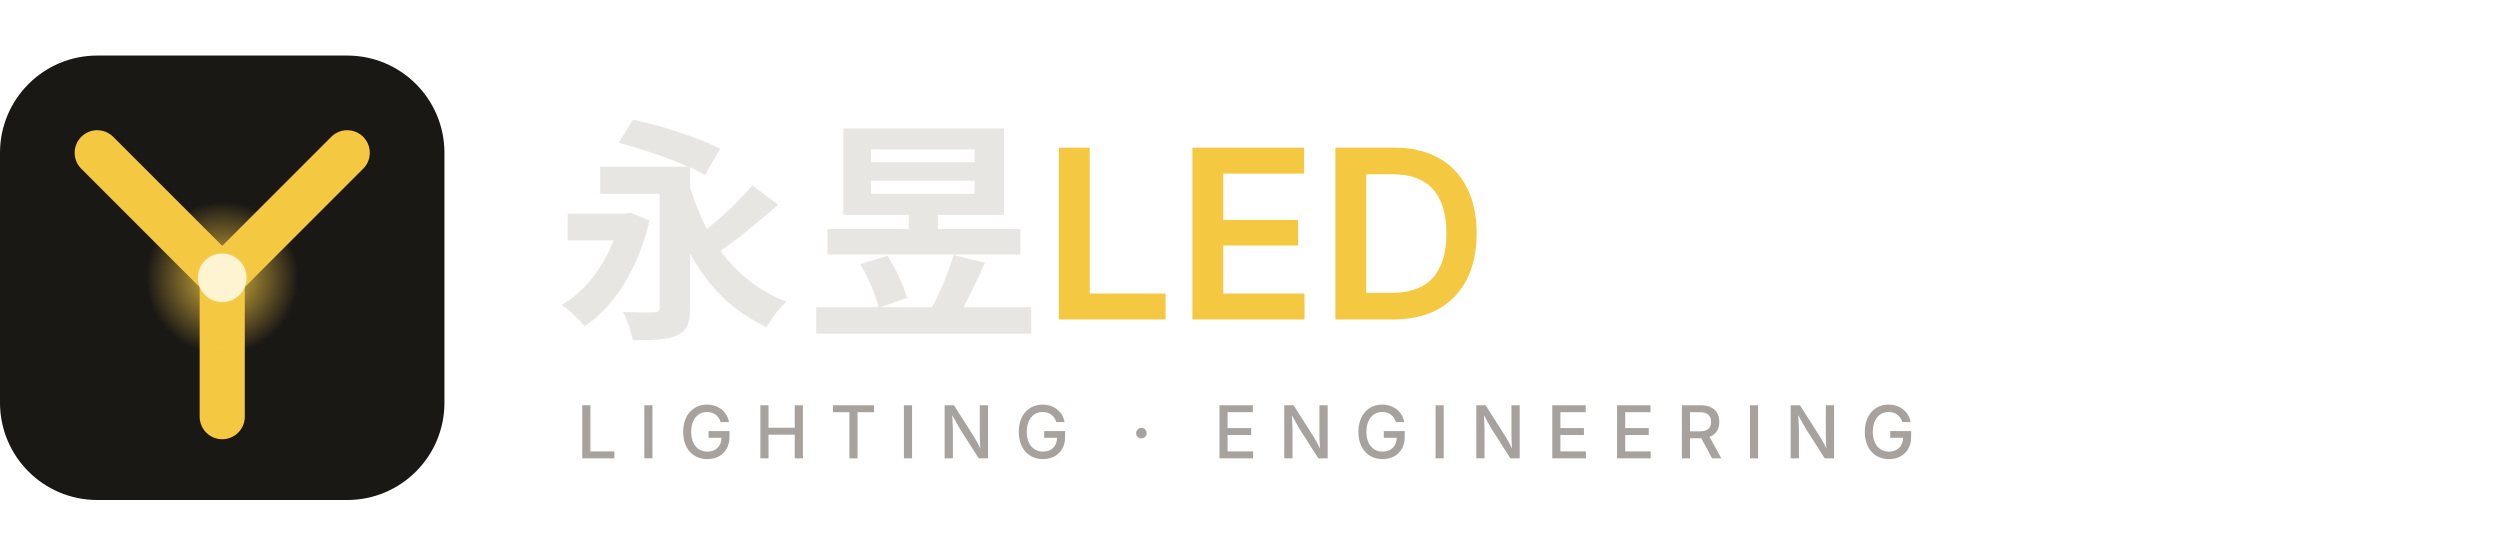
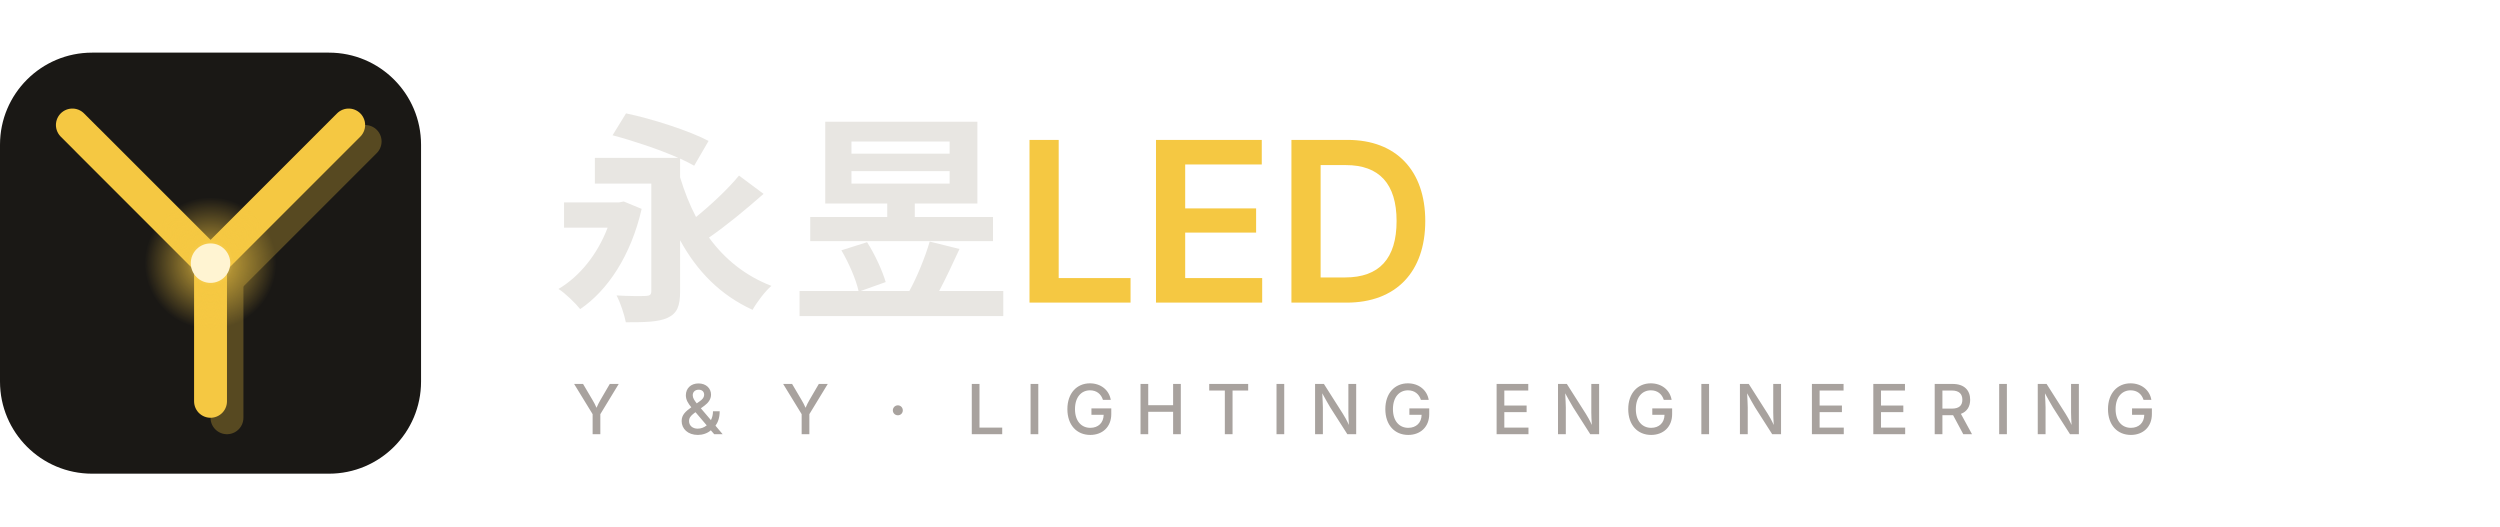
- <svg xmlns="http://www.w3.org/2000/svg" viewBox="0 0 360 80" role="img" aria-label="永昱 LED 照明工程">
+ <svg xmlns="http://www.w3.org/2000/svg" viewBox="0 0 380 80" role="img" aria-label="永昱 LED 照明工程">
  <defs>
    <radialGradient id="ledGlow2" cx="50%" cy="50%" r="50%">
      <stop offset="0%" stop-color="#FFE89A" stop-opacity="1" />
-       <stop offset="35%" stop-color="#F5C842" stop-opacity="0.6" />
+       <stop offset="35%" stop-color="#F5C842" stop-opacity="0.55" />
      <stop offset="100%" stop-color="#F5C842" stop-opacity="0" />
    </radialGradient>
  </defs>
  <g transform="translate(0, 8)">
    <rect width="64" height="64" rx="14" fill="#1A1815" />
-     <g stroke="#F5C842" stroke-width="6.5" stroke-linecap="round" stroke-linejoin="round" fill="none">
-       <path d="M 14 14 L 32 32" />
-       <path d="M 50 14 L 32 32" />
-       <path d="M 32 32 L 32 52" />
+     <g stroke="#F5C842" stroke-width="5" stroke-linecap="round" stroke-linejoin="round" fill="none" opacity="0.28" transform="translate(2.5, 2.5)">
+       <path d="M 11 11 L 32 32 L 53 11" />
+       <path d="M 32 32 L 32 53" />
    </g>
-     <circle cx="32" cy="32" r="11" fill="url(#ledGlow2)" />
-     <circle cx="32" cy="32" r="3.5" fill="#FFF4D2" />
+     <g stroke="#F5C842" stroke-width="5" stroke-linecap="round" stroke-linejoin="round" fill="none">
+       <path d="M 11 11 L 32 32 L 53 11" />
+       <path d="M 32 32 L 32 53" />
+     </g>
+     <circle cx="32" cy="32" r="10" fill="url(#ledGlow2)" />
+     <circle cx="32" cy="32" r="3" fill="#FFF4D2" />
  </g>
-   <g transform="translate(80, 0)" font-family="'Noto Sans TC','PingFang TC','Microsoft JhengHei',system-ui,sans-serif">
+   <g transform="translate(84, 0)" font-family="'Noto Sans TC','PingFang TC','Microsoft JhengHei',system-ui,sans-serif">
    <text x="0" y="46" font-size="34" font-weight="700" fill="#E8E6E2" letter-spacing="2">
      永昱<tspan fill="#F5C842" font-family="Inter,system-ui,sans-serif" font-weight="600" letter-spacing="0"> LED</tspan>
    </text>
    <text x="3" y="66" font-size="10.5" font-weight="500" fill="#A8A29E" letter-spacing="3" font-family="Inter,system-ui,sans-serif">
-       LIGHTING · ENGINEERING
+       Y &amp; Y · LIGHTING ENGINEERING
    </text>
  </g>
</svg>
